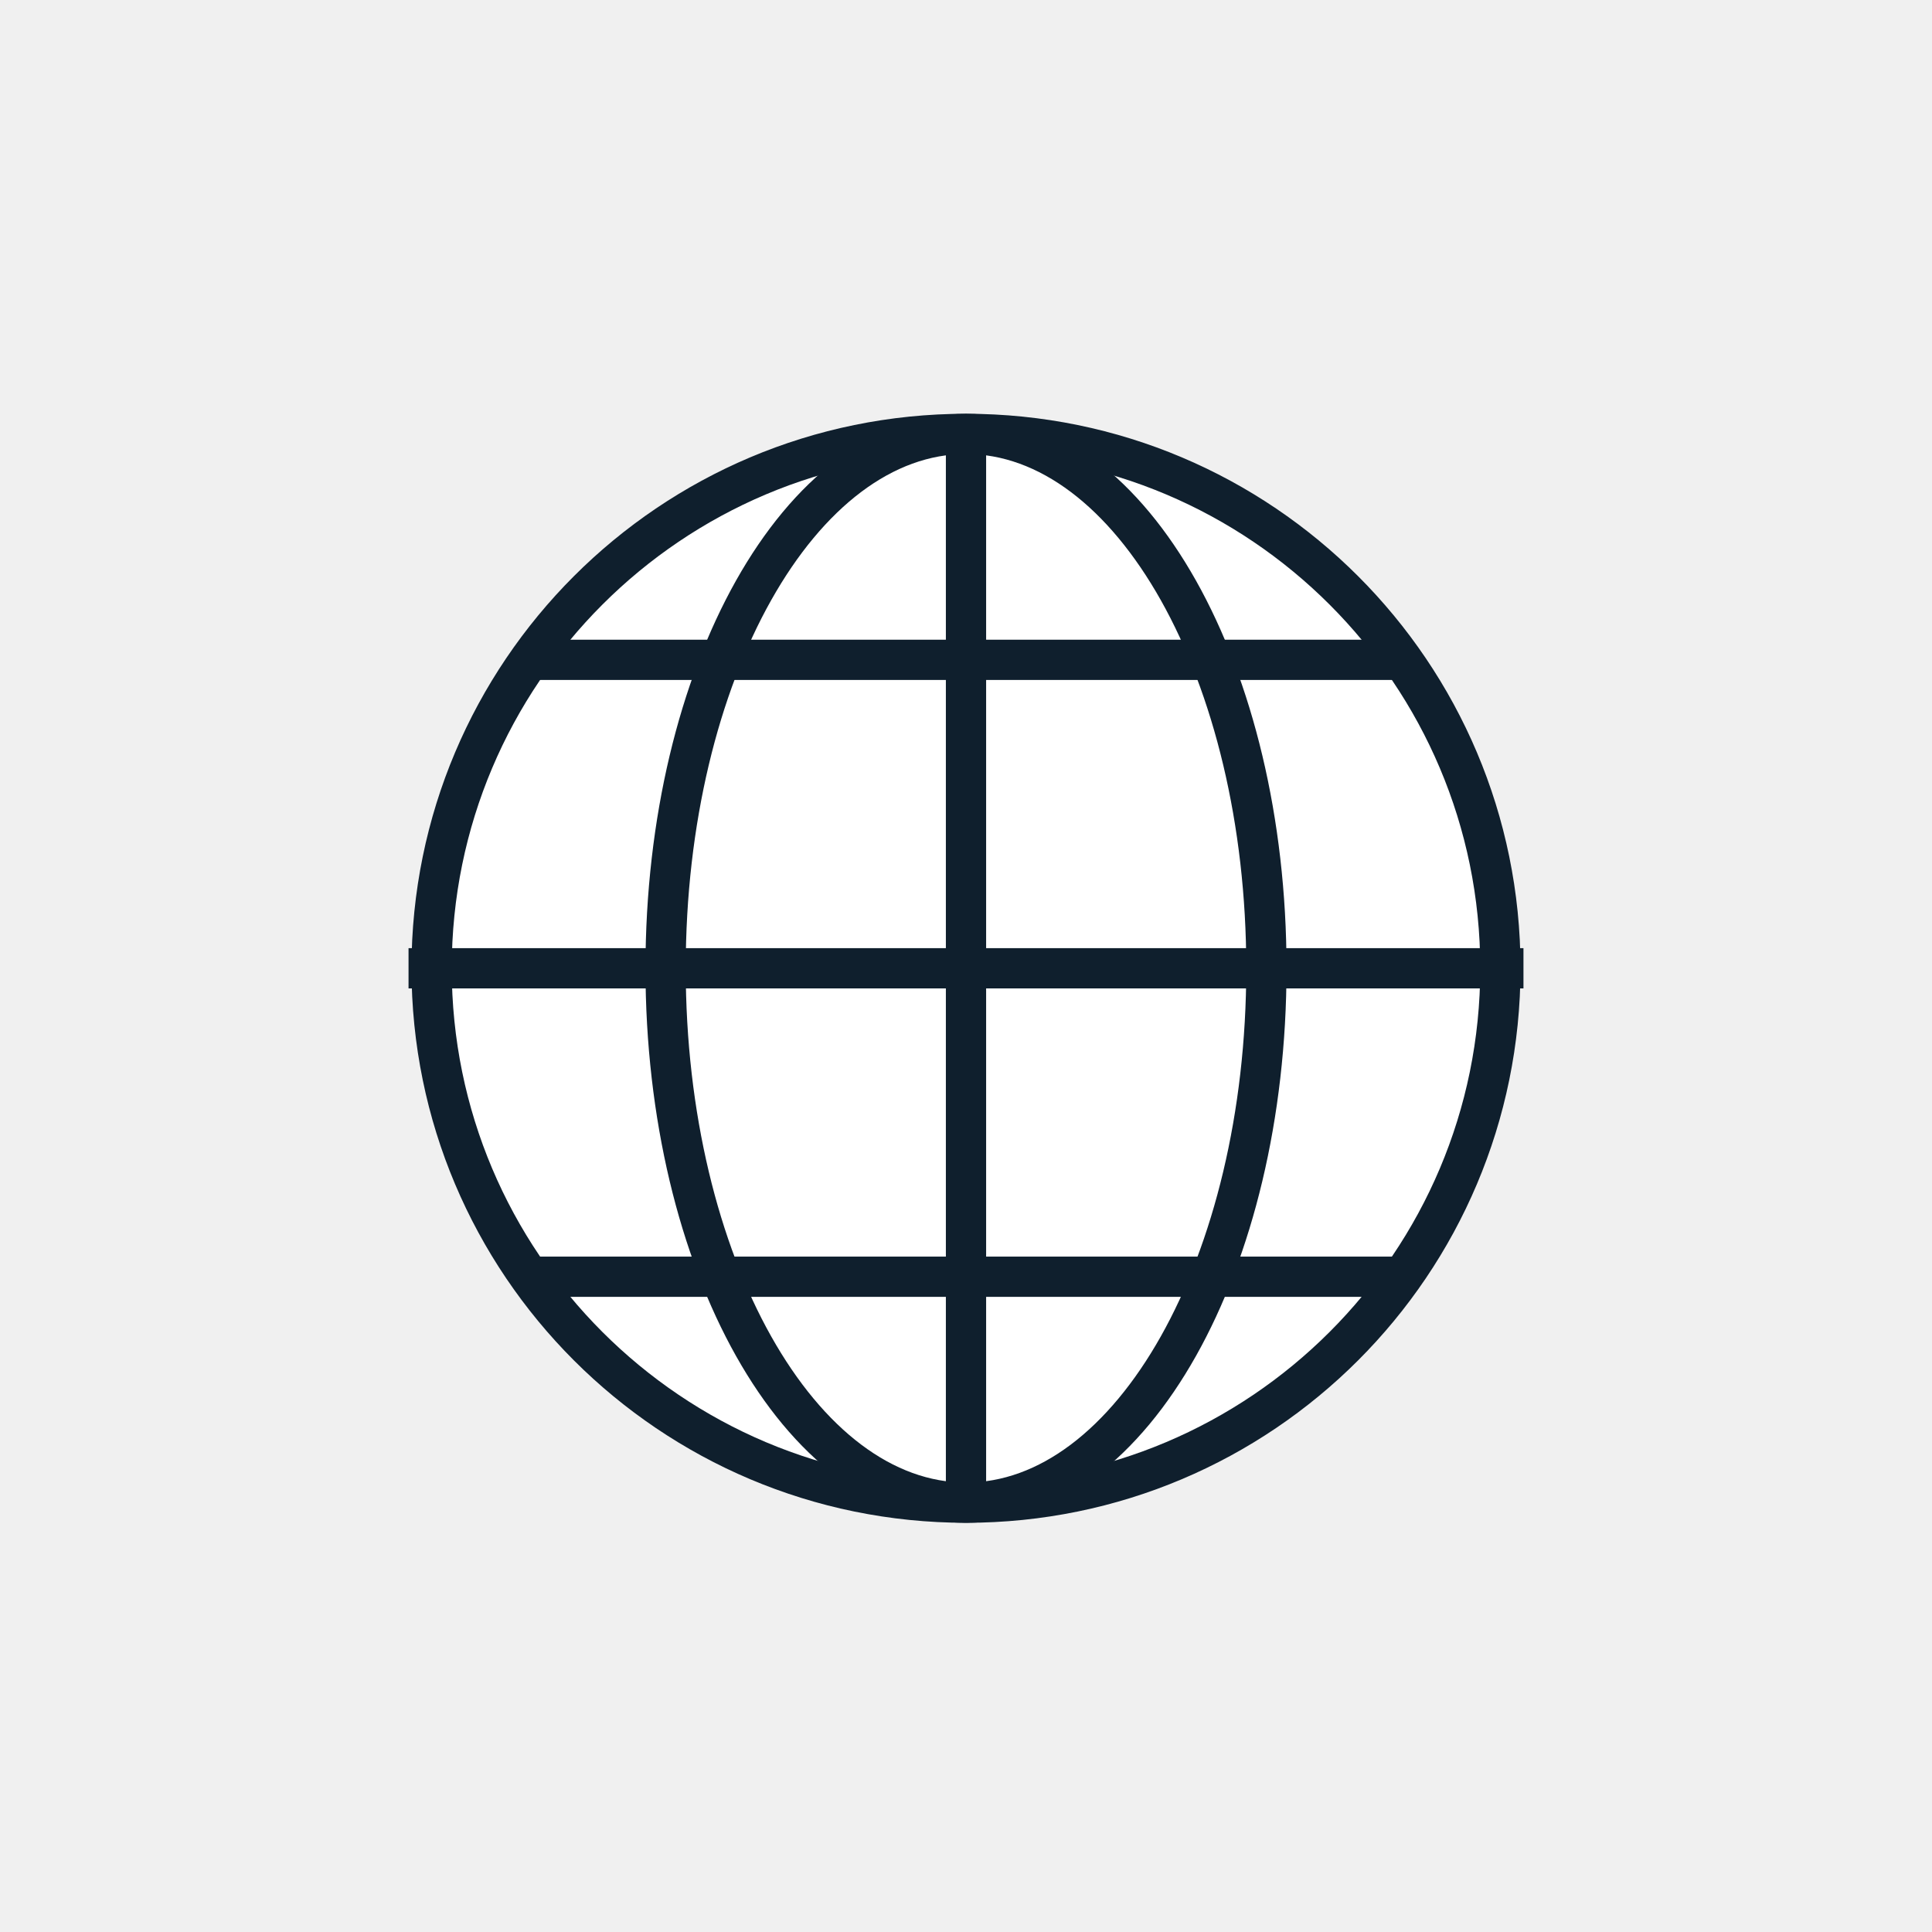
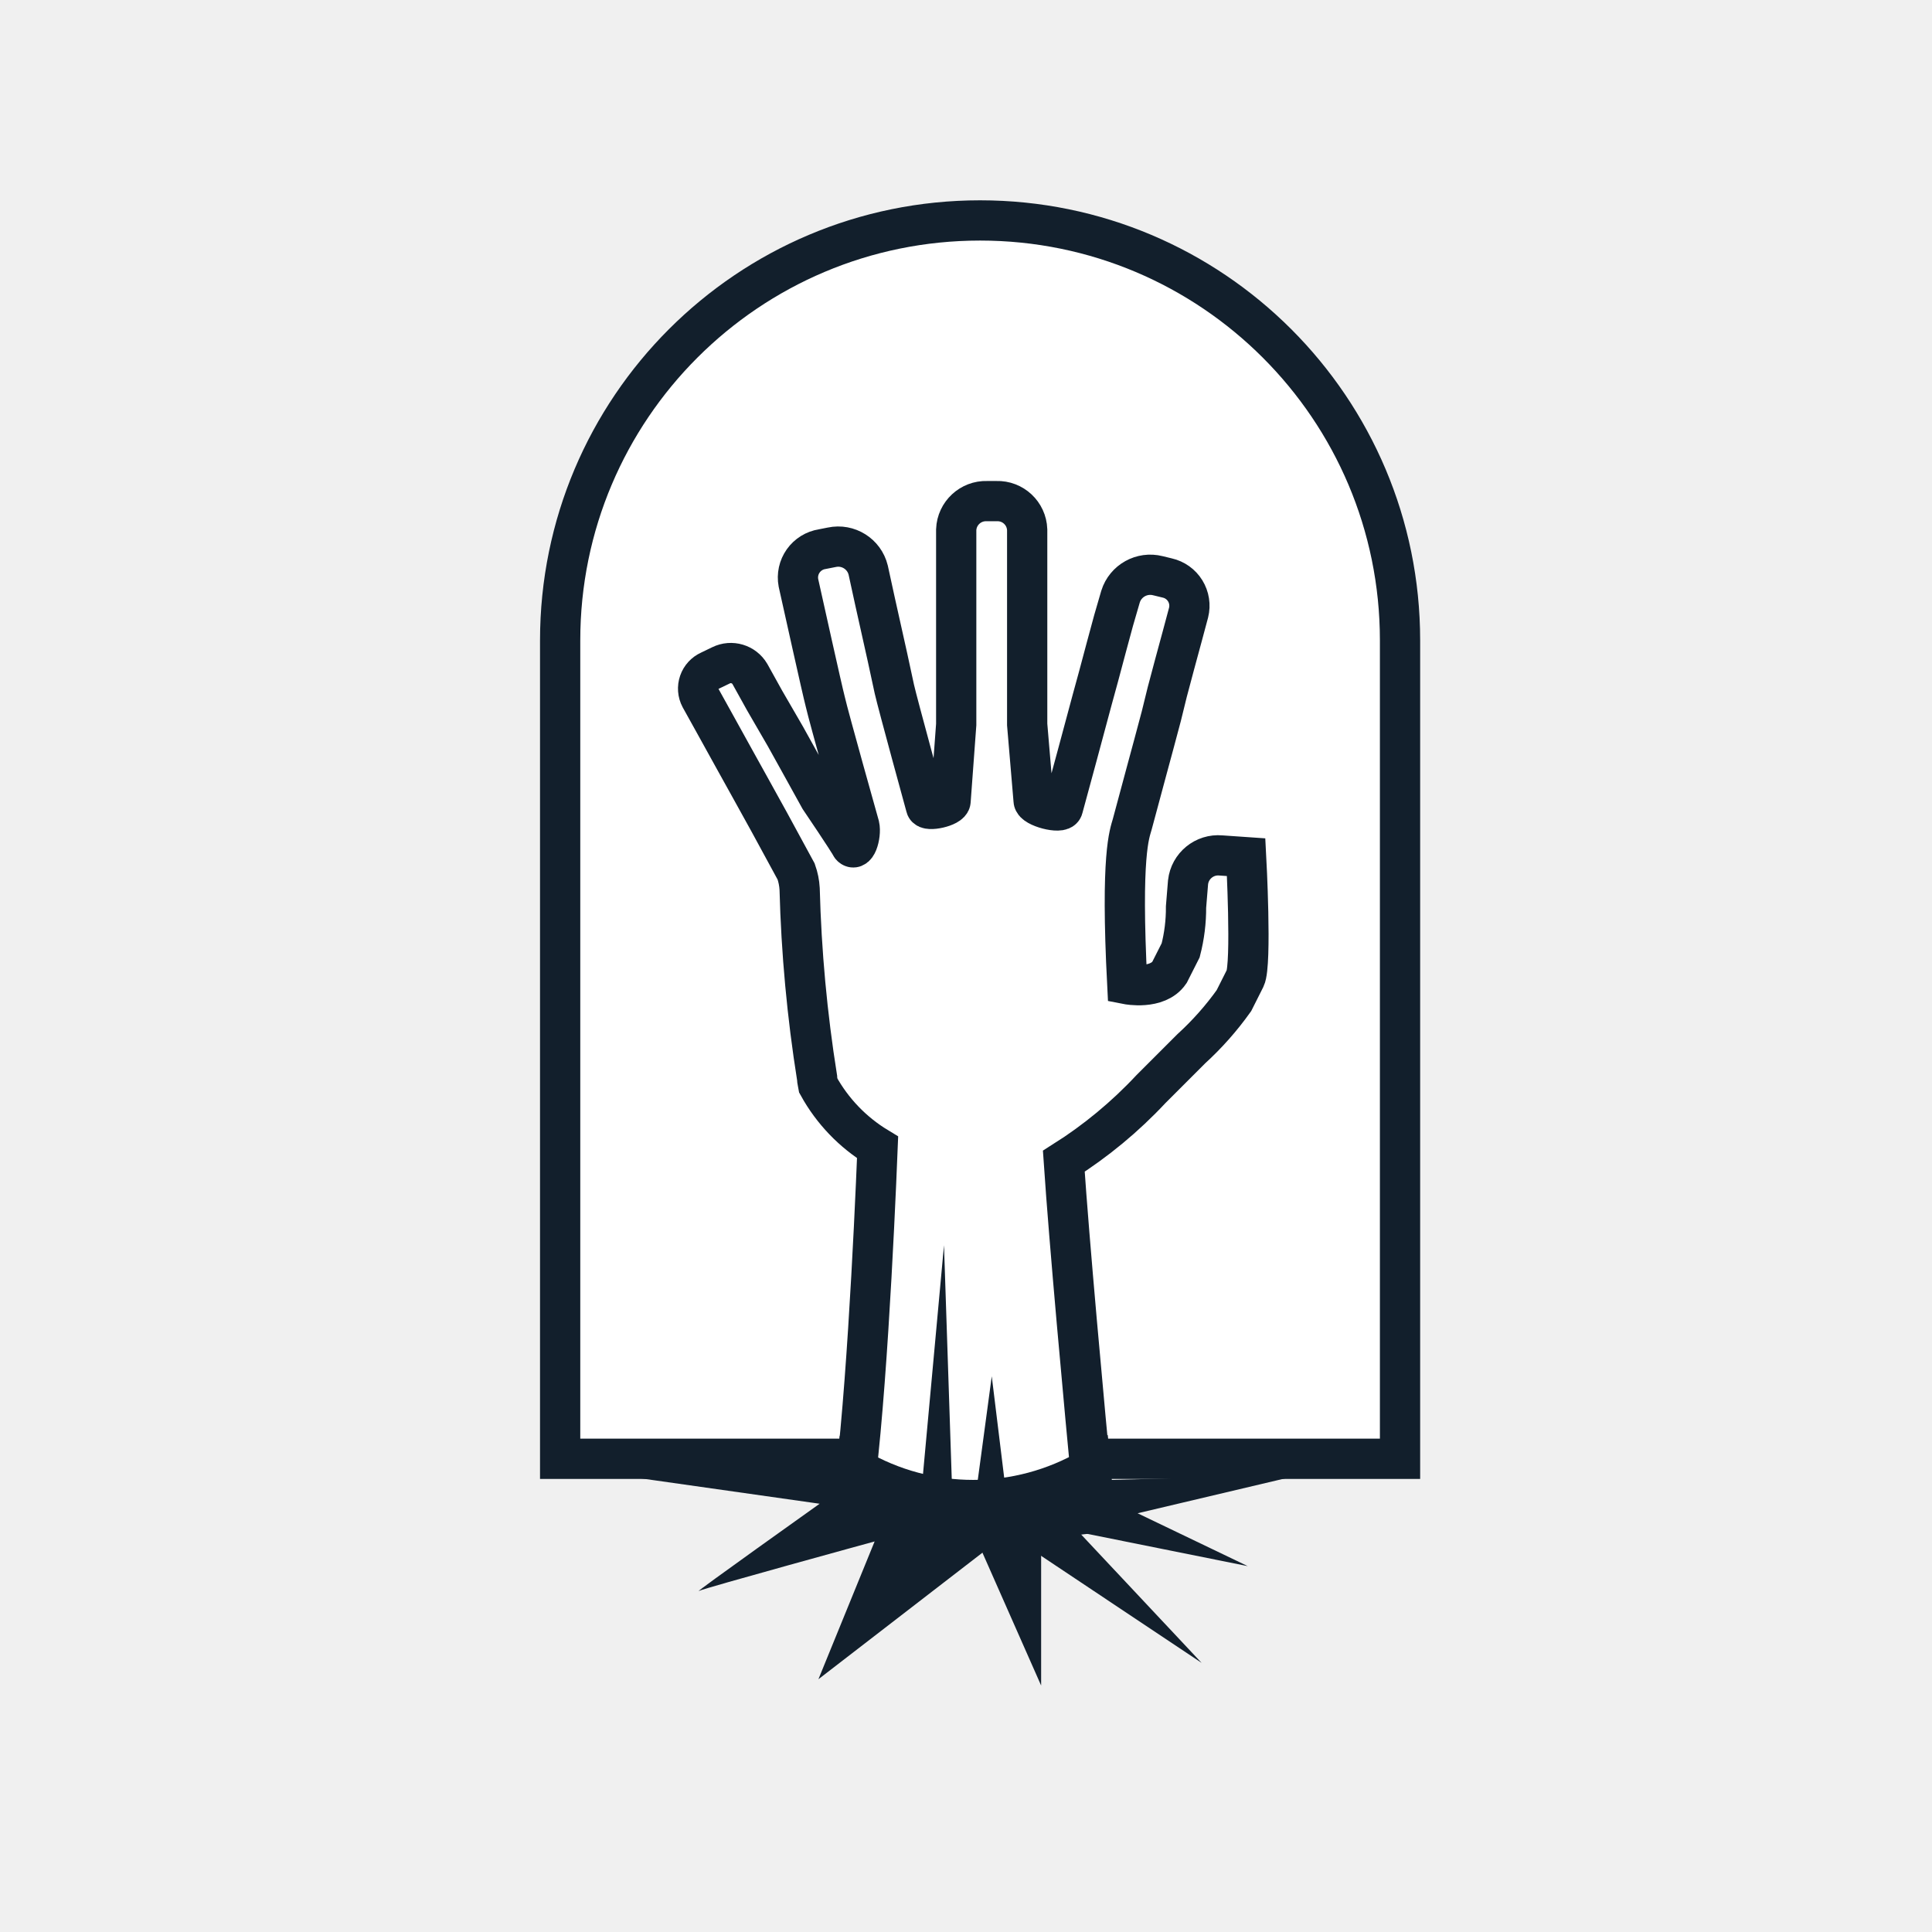
<svg xmlns="http://www.w3.org/2000/svg" id="Layer_1" data-name="Layer 1" viewBox="0 0 144 144">
-   <circle cx="72" cy="72.17" r="39.83" fill="#fff" stroke="#0f1f2d" stroke-miterlimit="10" stroke-width="3" />
-   <ellipse cx="72" cy="72.17" rx="22.39" ry="39.83" fill="none" stroke="#0f1f2d" stroke-miterlimit="10" stroke-width="3" />
-   <line x1="30.45" y1="72.17" x2="113.55" y2="72.17" fill="none" stroke="#0f1f2d" stroke-miterlimit="10" stroke-width="3" />
-   <polyline points="39.49 49.18 53.71 49.18 90.29 49.18 104.53 49.18" fill="#fff" stroke="#0f1f2d" stroke-miterlimit="10" stroke-width="3" />
-   <polyline points="39.49 95.16 53.72 95.16 90.27 95.16 104.53 95.16" fill="none" stroke="#0f1f2d" stroke-miterlimit="10" stroke-width="3" />
-   <line x1="72" y1="31.25" x2="72" y2="112.75" fill="none" stroke="#0f1f2d" stroke-miterlimit="10" stroke-width="3" />
+   <path d="M73.05,16.43a31.3,31.3,0,0,0-31.3,31.3v61h62.6v-61A31.3,31.3,0,0,0,73.05,16.43Z" fill="#fff" stroke="#121f2c" stroke-linecap="round" stroke-miterlimit="10" stroke-width="3" />
+   <path d="M92.88,63.89,91,63.76a2.26,2.26,0,0,0-2.45,2l-.15,1.84A12.57,12.57,0,0,1,88,70.83l-.84,1.66c-.9,1.31-3.14.87-3.14.87-.5-9.71.17-11.2.37-11.92l1.06-3.94c.31-1.13.81-3,1.11-4.13L87,51.58c.3-1.14.8-3,1.11-4.13l.48-1.79A2.12,2.12,0,0,0,87,43.08l-.7-.17a2.32,2.32,0,0,0-2.78,1.55L83,46.25c-.31,1.13-.81,3-1.11,4.13l-.49,1.79c-.3,1.13-.81,3-1.11,4.13l-1.07,3.94c-.12.45-2.18-.09-2.18-.57L76.56,54V39.48a2.21,2.21,0,0,0-2.28-2.13h-.72a2.22,2.22,0,0,0-2.29,2.13V54l-.42,5.7c0,.43-1.75.81-1.83.45,0,0-2.1-7.64-2.36-8.79L66.15,49c-.26-1.14-.67-3-.93-4.17l-.51-2.34A2.3,2.3,0,0,0,62,40.79l-.71.14a2.14,2.14,0,0,0-1.78,2.51c.35,1.56,1.75,7.9,2,8.86.26,1.15,2.54,9.25,2.54,9.25.16.69-.28,2.18-.71,1.38,0-.11-2.24-3.42-2.24-3.42l-1.46-2.64-1.11-2L57,52.23l-1.11-2a1.65,1.65,0,0,0-2.15-.64l-.85.41a1.45,1.45,0,0,0-.69,2l1.11,2,1.46,2.64,1.11,2,1.46,2.64,2,3.68a4.66,4.66,0,0,1,.26,1.29A107.14,107.14,0,0,0,60.9,80.33c0,.21.07.41.1.6a12.34,12.34,0,0,0,4.41,4.59c-.25,6.24-.94,20.83-2,27.22H81.57c-.87-9.12-1.86-20-2.28-26.19a33,33,0,0,0,6.5-5.38l3-3a22.59,22.59,0,0,0,3.18-3.59l.84-1.67C93.31,71.88,92.88,63.89,92.88,63.89Z" fill="#fff" stroke="#121f2c" stroke-linecap="round" stroke-miterlimit="10" stroke-width="3" />
+   <path d="M62.75,110.08H47l14.09,2s-9.44,6.72-9,6.5,13.1-3.69,13.1-3.69L61,125.16l14.09-10.87,14.47,9.65-9.14-9.74L93,116.73l-8.21-3.94,12.06-2.85-15.08.39L81.57,112H63.36Z" fill="#121f2c" />
+   <polygon points="72.55 114.2 77.6 125.63 77.6 114.2 72.55 114.2" fill="#121f2c" />
+   <path d="M63.79,109.44a17.36,17.36,0,0,0,17.49,0l.29,3.3L70.36,114.2l-7-1.46Z" fill="#fff" stroke="#121f2c" stroke-linecap="round" stroke-miterlimit="10" stroke-width="3" />
+   <polygon points="72.55 112.74 73.92 102.58 75.08 112.04 71 112.1 70.36 92.81 68.59 112.1 72.55 112.74" fill="#121f2c" />
</svg>
